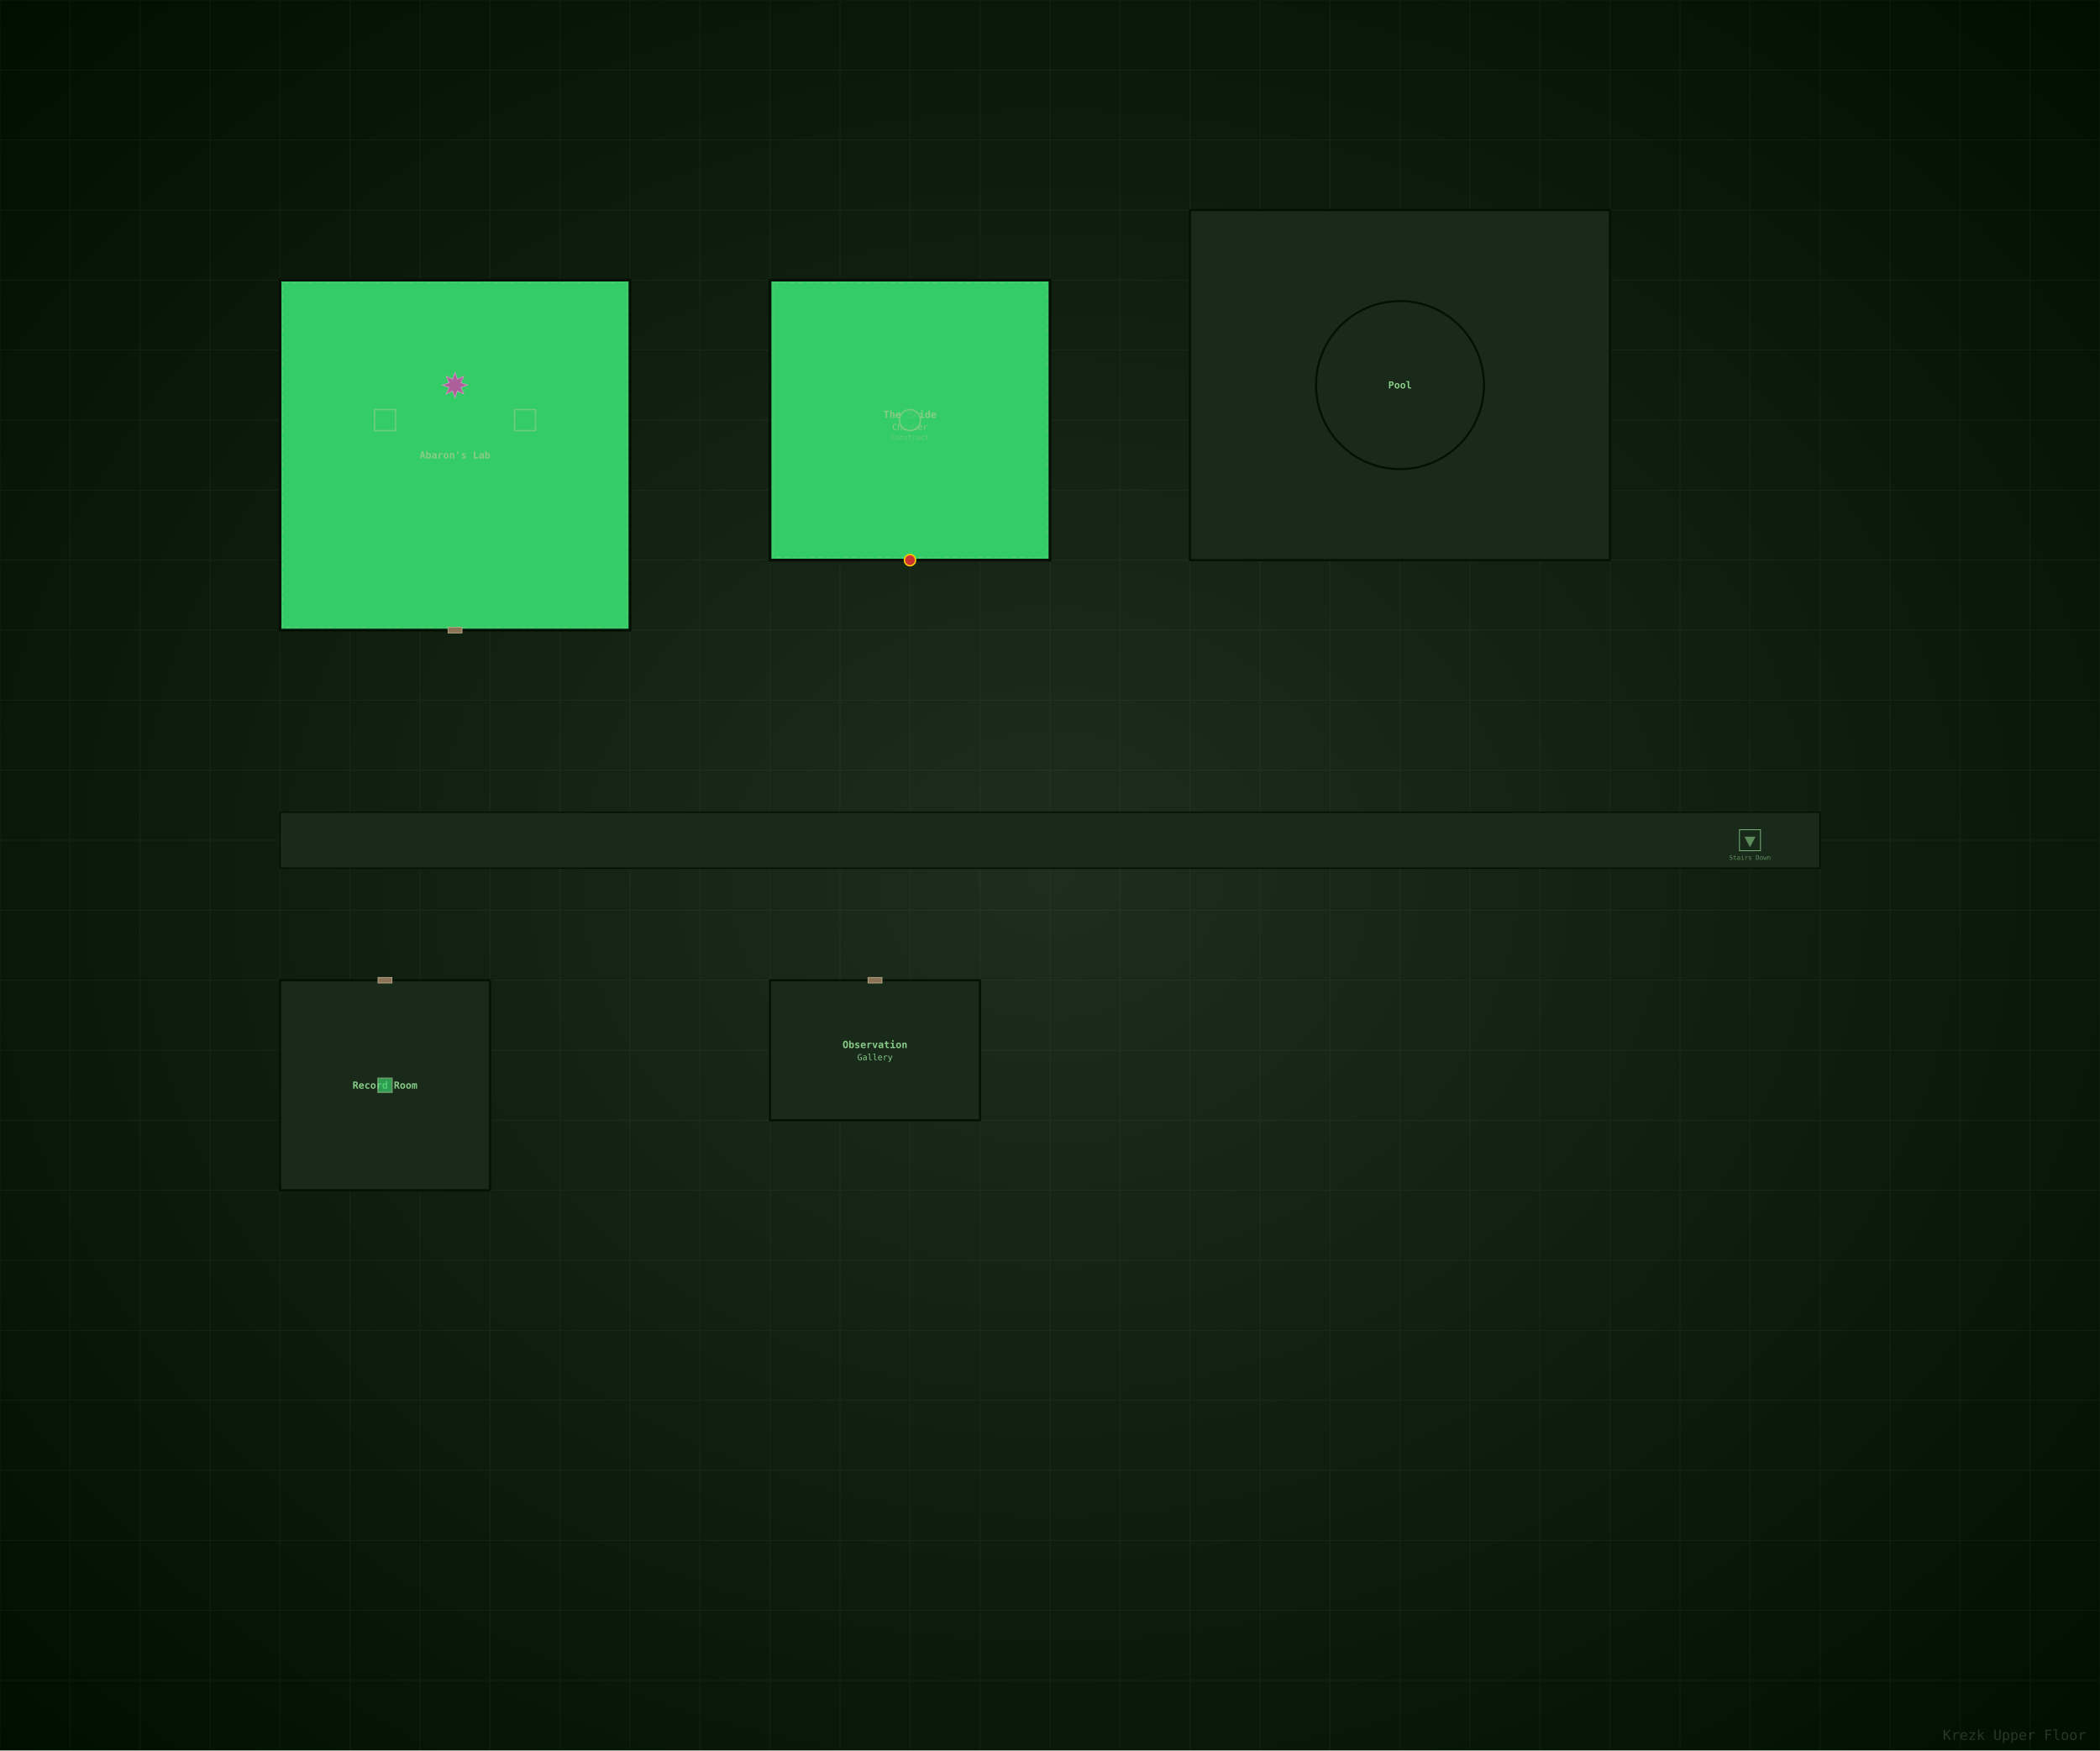
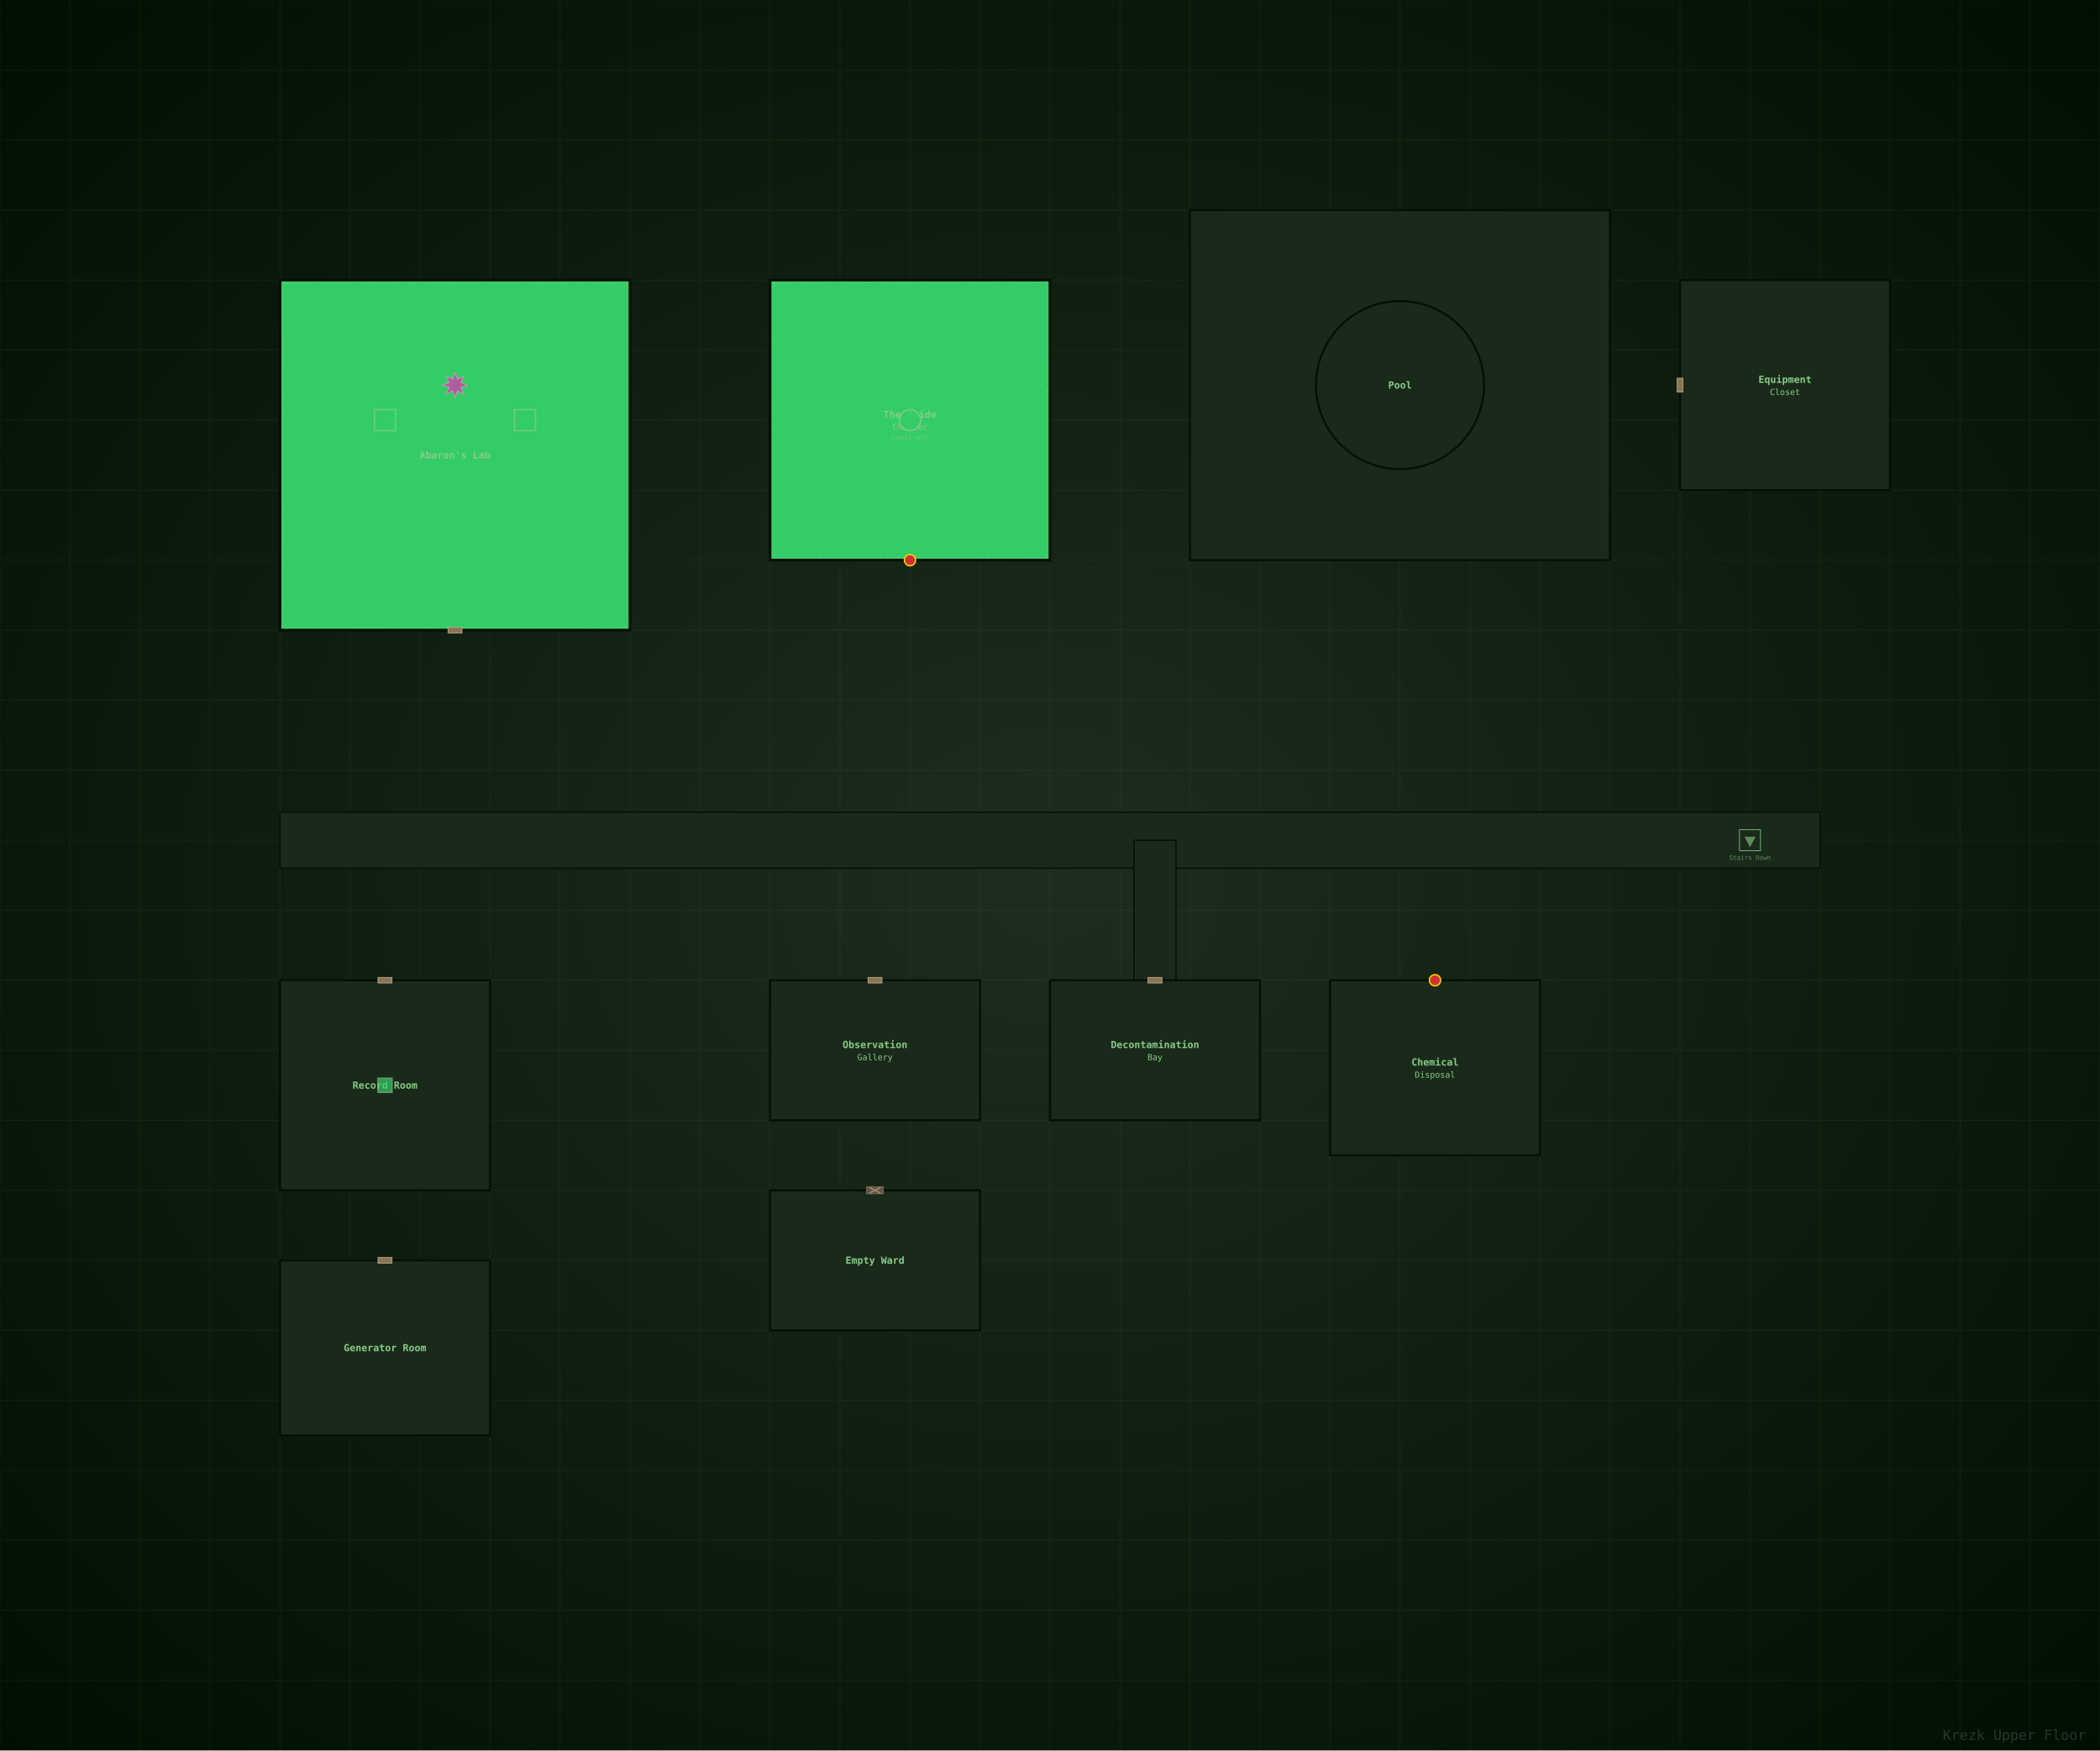
<svg xmlns="http://www.w3.org/2000/svg" viewBox="0 0 3000 2500" width="3000" height="2500">
  <defs>
    <radialGradient id="bgGrad" cx="50%" cy="50%" r="70%">
      <stop offset="0%" stop-color="#1e2e1e" />
      <stop offset="100%" stop-color="#001000" />
    </radialGradient>
  </defs>
  <rect x="0" y="0" width="3000" height="2500" fill="url(#bgGrad)" />
  <g opacity="0.05" stroke="#ffffff" stroke-width="1">
    <line x1="0" y1="0" x2="0" y2="2500" />
    <line x1="100" y1="0" x2="100" y2="2500" />
    <line x1="200" y1="0" x2="200" y2="2500" />
    <line x1="300" y1="0" x2="300" y2="2500" />
    <line x1="400" y1="0" x2="400" y2="2500" />
    <line x1="500" y1="0" x2="500" y2="2500" />
    <line x1="600" y1="0" x2="600" y2="2500" />
    <line x1="700" y1="0" x2="700" y2="2500" />
    <line x1="800" y1="0" x2="800" y2="2500" />
    <line x1="900" y1="0" x2="900" y2="2500" />
    <line x1="1000" y1="0" x2="1000" y2="2500" />
    <line x1="1100" y1="0" x2="1100" y2="2500" />
    <line x1="1200" y1="0" x2="1200" y2="2500" />
    <line x1="1300" y1="0" x2="1300" y2="2500" />
    <line x1="1400" y1="0" x2="1400" y2="2500" />
    <line x1="1500" y1="0" x2="1500" y2="2500" />
    <line x1="1600" y1="0" x2="1600" y2="2500" />
    <line x1="1700" y1="0" x2="1700" y2="2500" />
    <line x1="1800" y1="0" x2="1800" y2="2500" />
    <line x1="1900" y1="0" x2="1900" y2="2500" />
    <line x1="2000" y1="0" x2="2000" y2="2500" />
    <line x1="2100" y1="0" x2="2100" y2="2500" />
    <line x1="2200" y1="0" x2="2200" y2="2500" />
    <line x1="2300" y1="0" x2="2300" y2="2500" />
    <line x1="2400" y1="0" x2="2400" y2="2500" />
    <line x1="2500" y1="0" x2="2500" y2="2500" />
    <line x1="2600" y1="0" x2="2600" y2="2500" />
    <line x1="2700" y1="0" x2="2700" y2="2500" />
    <line x1="2800" y1="0" x2="2800" y2="2500" />
    <line x1="2900" y1="0" x2="2900" y2="2500" />
    <line x1="3000" y1="0" x2="3000" y2="2500" />
    <line x1="0" y1="0" x2="3000" y2="0" />
    <line x1="0" y1="100" x2="3000" y2="100" />
    <line x1="0" y1="200" x2="3000" y2="200" />
    <line x1="0" y1="300" x2="3000" y2="300" />
    <line x1="0" y1="400" x2="3000" y2="400" />
    <line x1="0" y1="500" x2="3000" y2="500" />
    <line x1="0" y1="600" x2="3000" y2="600" />
    <line x1="0" y1="700" x2="3000" y2="700" />
    <line x1="0" y1="800" x2="3000" y2="800" />
    <line x1="0" y1="900" x2="3000" y2="900" />
    <line x1="0" y1="1000" x2="3000" y2="1000" />
    <line x1="0" y1="1100" x2="3000" y2="1100" />
    <line x1="0" y1="1200" x2="3000" y2="1200" />
    <line x1="0" y1="1300" x2="3000" y2="1300" />
    <line x1="0" y1="1400" x2="3000" y2="1400" />
    <line x1="0" y1="1500" x2="3000" y2="1500" />
    <line x1="0" y1="1600" x2="3000" y2="1600" />
    <line x1="0" y1="1700" x2="3000" y2="1700" />
    <line x1="0" y1="1800" x2="3000" y2="1800" />
    <line x1="0" y1="1900" x2="3000" y2="1900" />
    <line x1="0" y1="2000" x2="3000" y2="2000" />
    <line x1="0" y1="2100" x2="3000" y2="2100" />
    <line x1="0" y1="2200" x2="3000" y2="2200" />
    <line x1="0" y1="2300" x2="3000" y2="2300" />
    <line x1="0" y1="2400" x2="3000" y2="2400" />
    <line x1="0" y1="2500" x2="3000" y2="2500" />
  </g>
  <rect x="400" y="1160" width="2200" height="80" fill="#1a2a1a" stroke="#051005" stroke-width="2" />
  <rect x="400" y="400" width="500" height="500" fill="#33cc66" stroke="#051005" stroke-width="4" />
  <rect x="404" y="404" width="492" height="492" fill="none" stroke="#88cc88" stroke-width="1" stroke-dasharray="8,4" opacity="0.5" />
  <text x="650" y="650" fill="#88cc88" font-size="14" font-weight="bold" text-anchor="middle" dominant-baseline="central" font-family="monospace">Abaron's Lab</text>
  <rect x="640" y="896" width="20" height="8" fill="#8b7355" stroke="#c0b090" stroke-width="1" />
  <rect x="535" y="585" width="30" height="30" fill="#33cc66" stroke="#88cc88" stroke-width="2" opacity="0.7" />
  <rect x="735" y="585" width="30" height="30" fill="#33cc66" stroke="#88cc88" stroke-width="2" opacity="0.7" />
  <polygon points="650.0,532.0 653.4,541.7 662.7,537.3 658.3,546.6 668.0,550.0 658.3,553.4 662.7,562.7 653.4,558.3 650.0,568.0 646.6,558.3 637.3,562.7 641.7,553.4 632.0,550.0 641.7,546.6 637.3,537.3 646.6,541.7" fill="#cc44aa" stroke="#ff88dd" stroke-width="1" opacity="0.8" />
  <rect x="1100" y="400" width="400" height="400" fill="#33cc66" stroke="#051005" stroke-width="4" />
  <rect x="1104" y="404" width="392" height="392" fill="none" stroke="#88cc88" stroke-width="1" stroke-dasharray="8,4" opacity="0.5" />
  <text x="1300" y="592" fill="#88cc88" font-size="14" font-weight="bold" text-anchor="middle" dominant-baseline="central" font-family="monospace">The Bride</text>
  <text x="1300" y="610" fill="#88cc88" font-size="12" text-anchor="middle" dominant-baseline="central" font-family="monospace">Chamber</text>
  <circle cx="1300" cy="800" r="8" fill="#cc3333" stroke="#ffcc00" stroke-width="2" />
  <circle cx="1300" cy="600" r="15" fill="#33cc66" stroke="#88cc88" stroke-width="2" opacity="0.8" />
  <text x="1300" y="628" fill="#88cc88" font-size="10" text-anchor="middle" font-family="monospace" opacity="0.7">Construct</text>
  <rect x="1700" y="300" width="600" height="500" fill="#1a2a1a" stroke="#051005" stroke-width="3" />
  <text x="2000" y="542" fill="#88cc88" font-size="14" font-weight="bold" text-anchor="middle" dominant-baseline="central" font-family="monospace">Sacred Pool</text>
  <text x="2000" y="560" fill="#88cc88" font-size="12" text-anchor="middle" dominant-baseline="central" font-family="monospace">Courtyard</text>
  <circle cx="2000" cy="550" r="120" fill="#1a2a1a" stroke="#051005" stroke-width="3" />
  <text x="2000" y="550" fill="#88cc88" font-size="14" font-weight="bold" text-anchor="middle" dominant-baseline="central" font-family="monospace">Pool</text>
  <rect x="400" y="1400" width="300" height="300" fill="#1a2a1a" stroke="#051005" stroke-width="3" />
  <text x="550" y="1550" fill="#88cc88" font-size="14" font-weight="bold" text-anchor="middle" dominant-baseline="central" font-family="monospace">Record Room</text>
  <rect x="540" y="1396" width="20" height="8" fill="#8b7355" stroke="#c0b090" stroke-width="1" />
  <rect x="540" y="1540" width="20" height="20" fill="#33cc66" stroke="#88cc88" stroke-width="2" opacity="0.7" />
  <rect x="1100" y="1400" width="300" height="200" fill="#1a2a1a" stroke="#051005" stroke-width="3" />
  <text x="1250" y="1492" fill="#88cc88" font-size="14" font-weight="bold" text-anchor="middle" dominant-baseline="central" font-family="monospace">Observation</text>
  <text x="1250" y="1510" fill="#88cc88" font-size="12" text-anchor="middle" dominant-baseline="central" font-family="monospace">Gallery</text>
  <rect x="1240" y="1396" width="20" height="8" fill="#8b7355" stroke="#c0b090" stroke-width="1" />
  <rect x="2485" y="1185" width="30" height="30" fill="none" stroke="#88cc88" stroke-width="1" />
  <polygon points="2500,1210 2492,1195 2508,1195" fill="#88cc88" opacity="0.6" />
  <text x="2500" y="1228" fill="#88cc88" font-size="9" text-anchor="middle" font-family="monospace" opacity="0.6">Stairs Down</text>
+   <rect x="1620" y="1200" width="60" height="200" fill="#1a2a1a" stroke="#051005" stroke-width="2" />
+   <rect x="1500" y="1400" width="300" height="200" fill="#1a2a1a" stroke="#051005" stroke-width="3" />
+   <text x="1650" y="1492" fill="#88cc88" font-size="14" font-weight="bold" text-anchor="middle" dominant-baseline="central" font-family="monospace">Decontamination</text>
+   <text x="1650" y="1510" fill="#88cc88" font-size="12" text-anchor="middle" dominant-baseline="central" font-family="monospace">Bay</text>
+   <rect x="1640" y="1396" width="20" height="8" fill="#8b7355" stroke="#c0b090" stroke-width="1" />
+   <rect x="1900" y="1400" width="300" height="250" fill="#1a2a1a" stroke="#051005" stroke-width="3" />
+   <text x="2050" y="1517" fill="#88cc88" font-size="14" font-weight="bold" text-anchor="middle" dominant-baseline="central" font-family="monospace">Chemical</text>
+   <text x="2050" y="1535" fill="#88cc88" font-size="12" text-anchor="middle" dominant-baseline="central" font-family="monospace">Disposal</text>
+   <circle cx="2050" cy="1400" r="8" fill="#cc3333" stroke="#ffcc00" stroke-width="2" />
+   <rect x="400" y="1800" width="300" height="250" fill="#1a2a1a" stroke="#051005" stroke-width="3" />
+   <text x="550" y="1925" fill="#88cc88" font-size="14" font-weight="bold" text-anchor="middle" dominant-baseline="central" font-family="monospace">Generator Room</text>
+   <rect x="540" y="1796" width="20" height="8" fill="#8b7355" stroke="#c0b090" stroke-width="1" />
+   <rect x="2400" y="400" width="300" height="300" fill="#1a2a1a" stroke="#051005" stroke-width="3" />
+   <text x="2550" y="542" fill="#88cc88" font-size="14" font-weight="bold" text-anchor="middle" dominant-baseline="central" font-family="monospace">Equipment</text>
+   <text x="2550" y="560" fill="#88cc88" font-size="12" text-anchor="middle" dominant-baseline="central" font-family="monospace">Closet</text>
+   <rect x="2396" y="540" width="8" height="20" fill="#8b7355" stroke="#c0b090" stroke-width="1" />
+   <rect x="1100" y="1700" width="300" height="200" fill="#1a2a1a" stroke="#051005" stroke-width="3" />
+   <text x="1250" y="1800" fill="#88cc88" font-size="14" font-weight="bold" text-anchor="middle" dominant-baseline="central" font-family="monospace">Empty Ward</text>
+   <rect x="1238" y="1695" width="24" height="10" fill="#555544" stroke="#887766" stroke-width="1" />
+   <line x1="1242" y1="1696" x2="1258" y2="1704" stroke="#aa8866" stroke-width="2" />
+   <line x1="1258" y1="1696" x2="1242" y2="1704" stroke="#aa8866" stroke-width="2" />
  <text x="2980" y="2485" fill="#ffffff" font-size="20" text-anchor="end" font-family="monospace" opacity="0.15">Krezk Upper Floor</text>
</svg>
